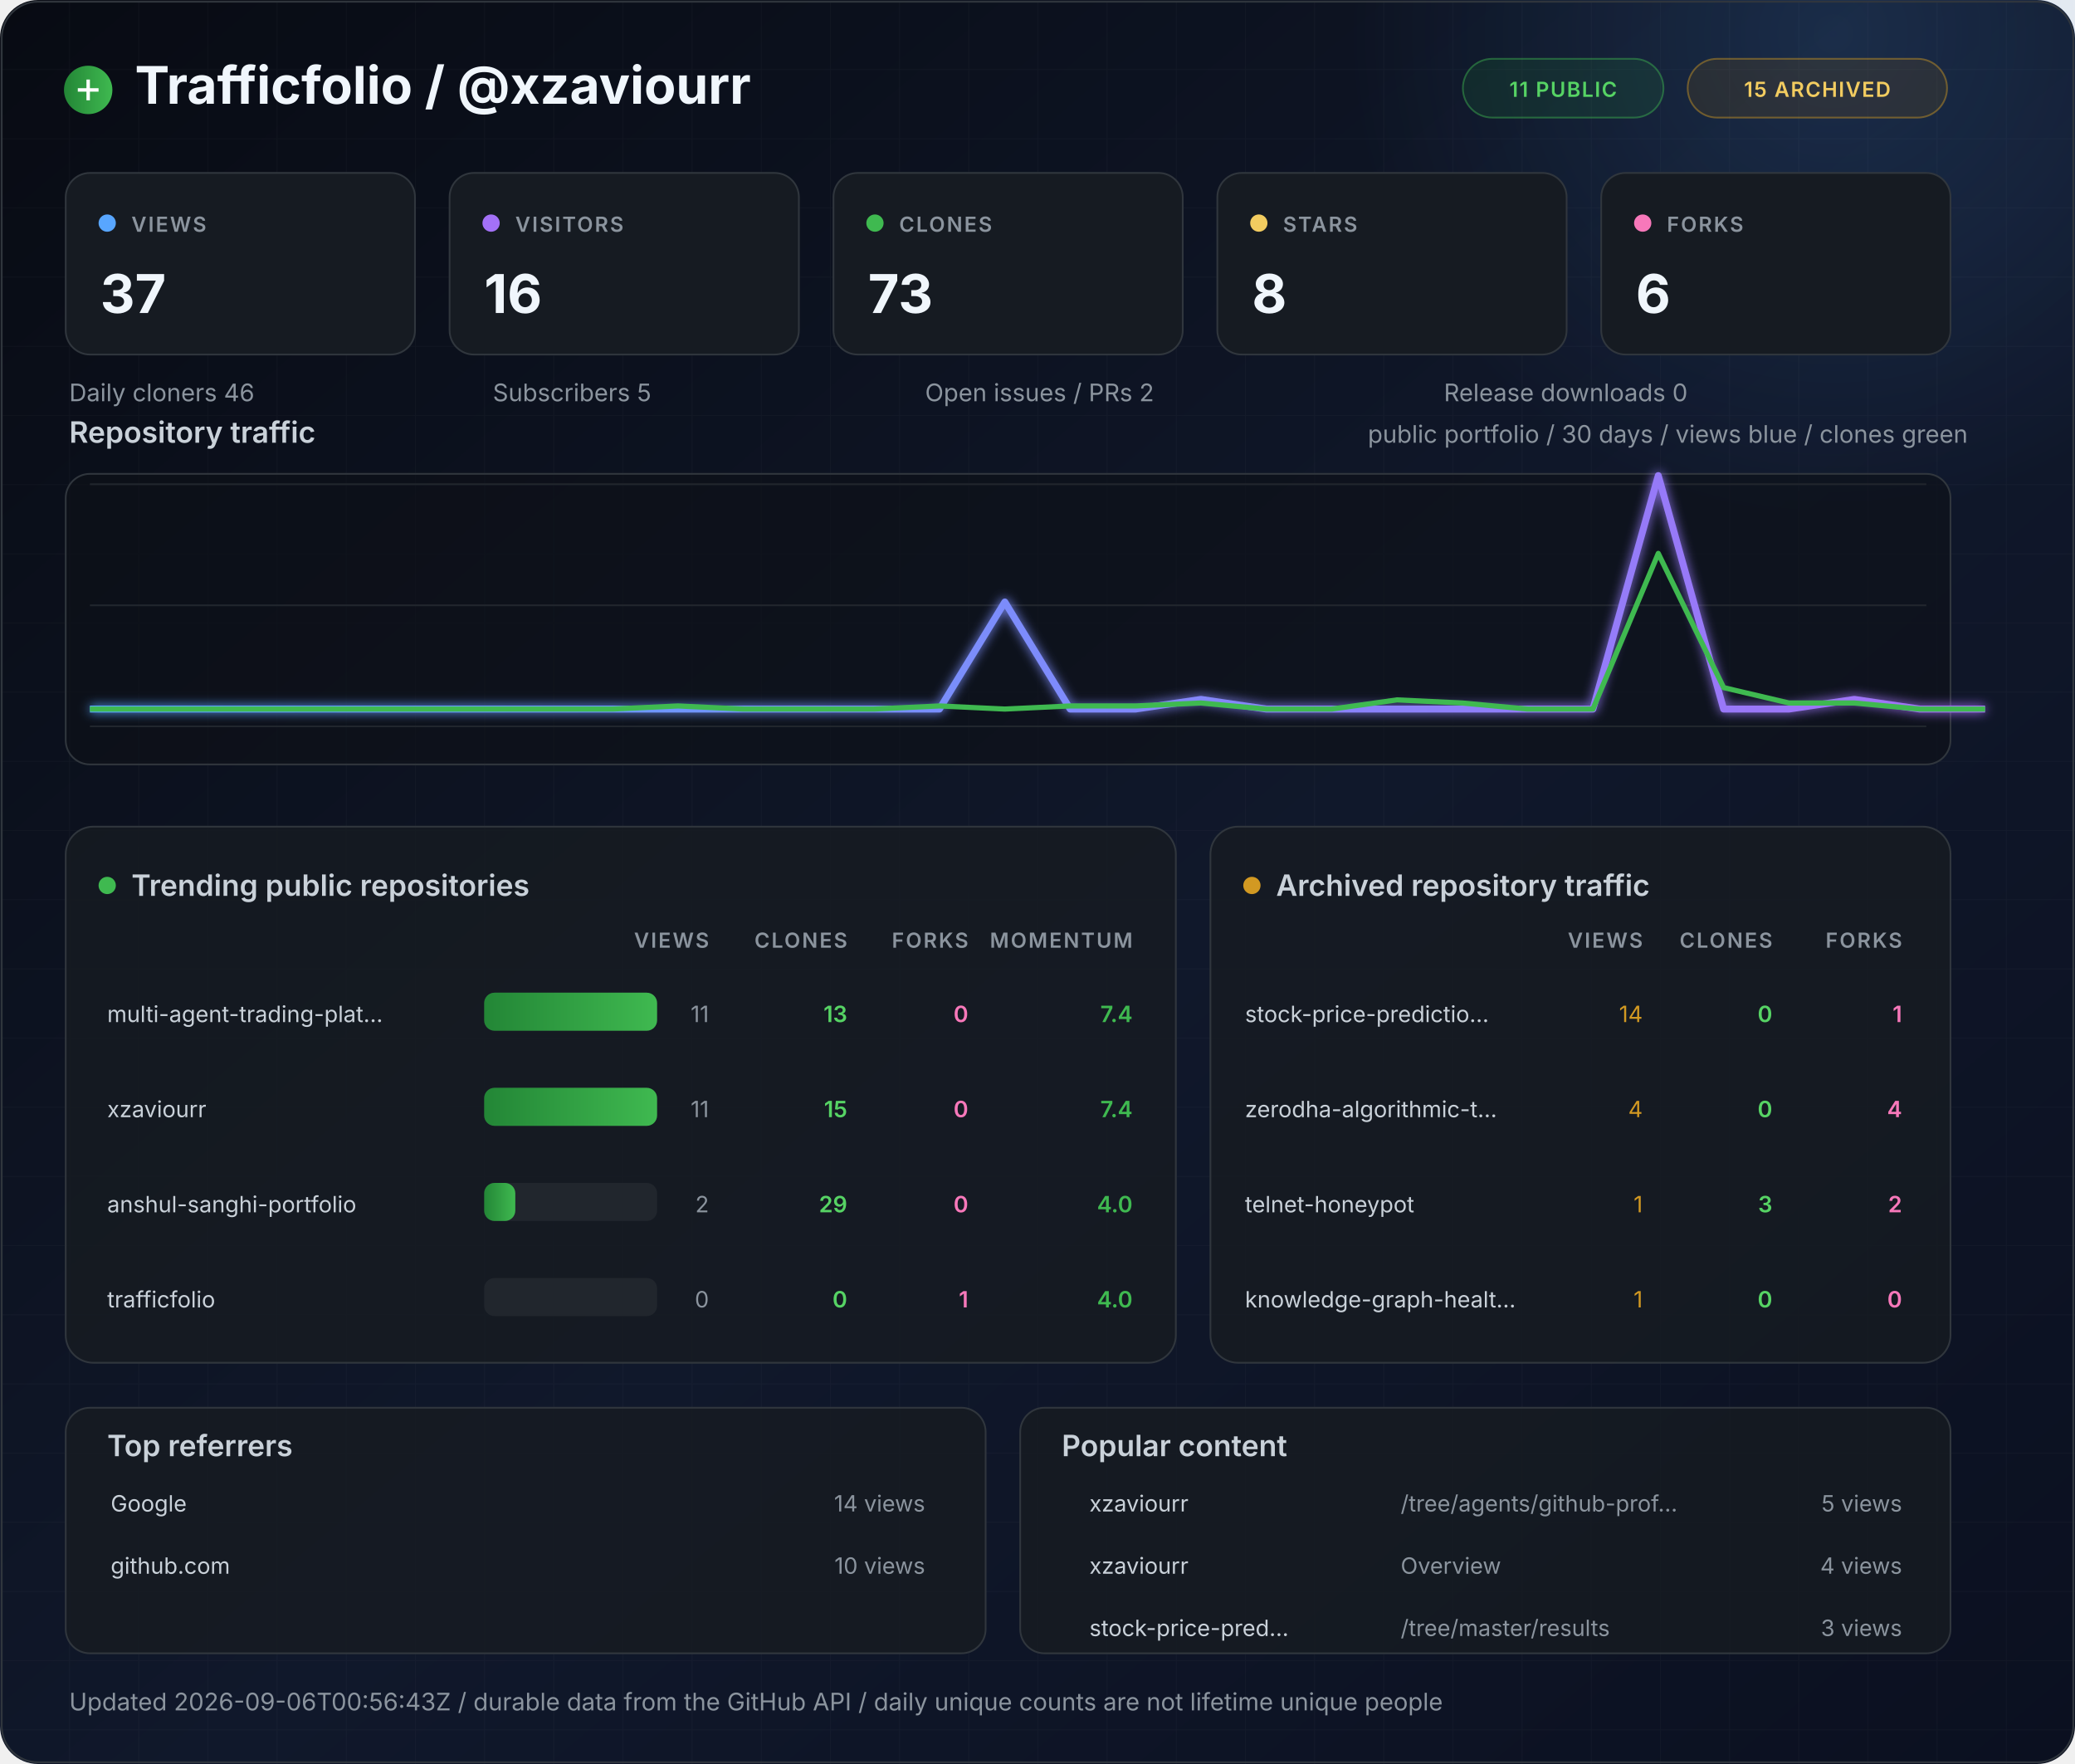
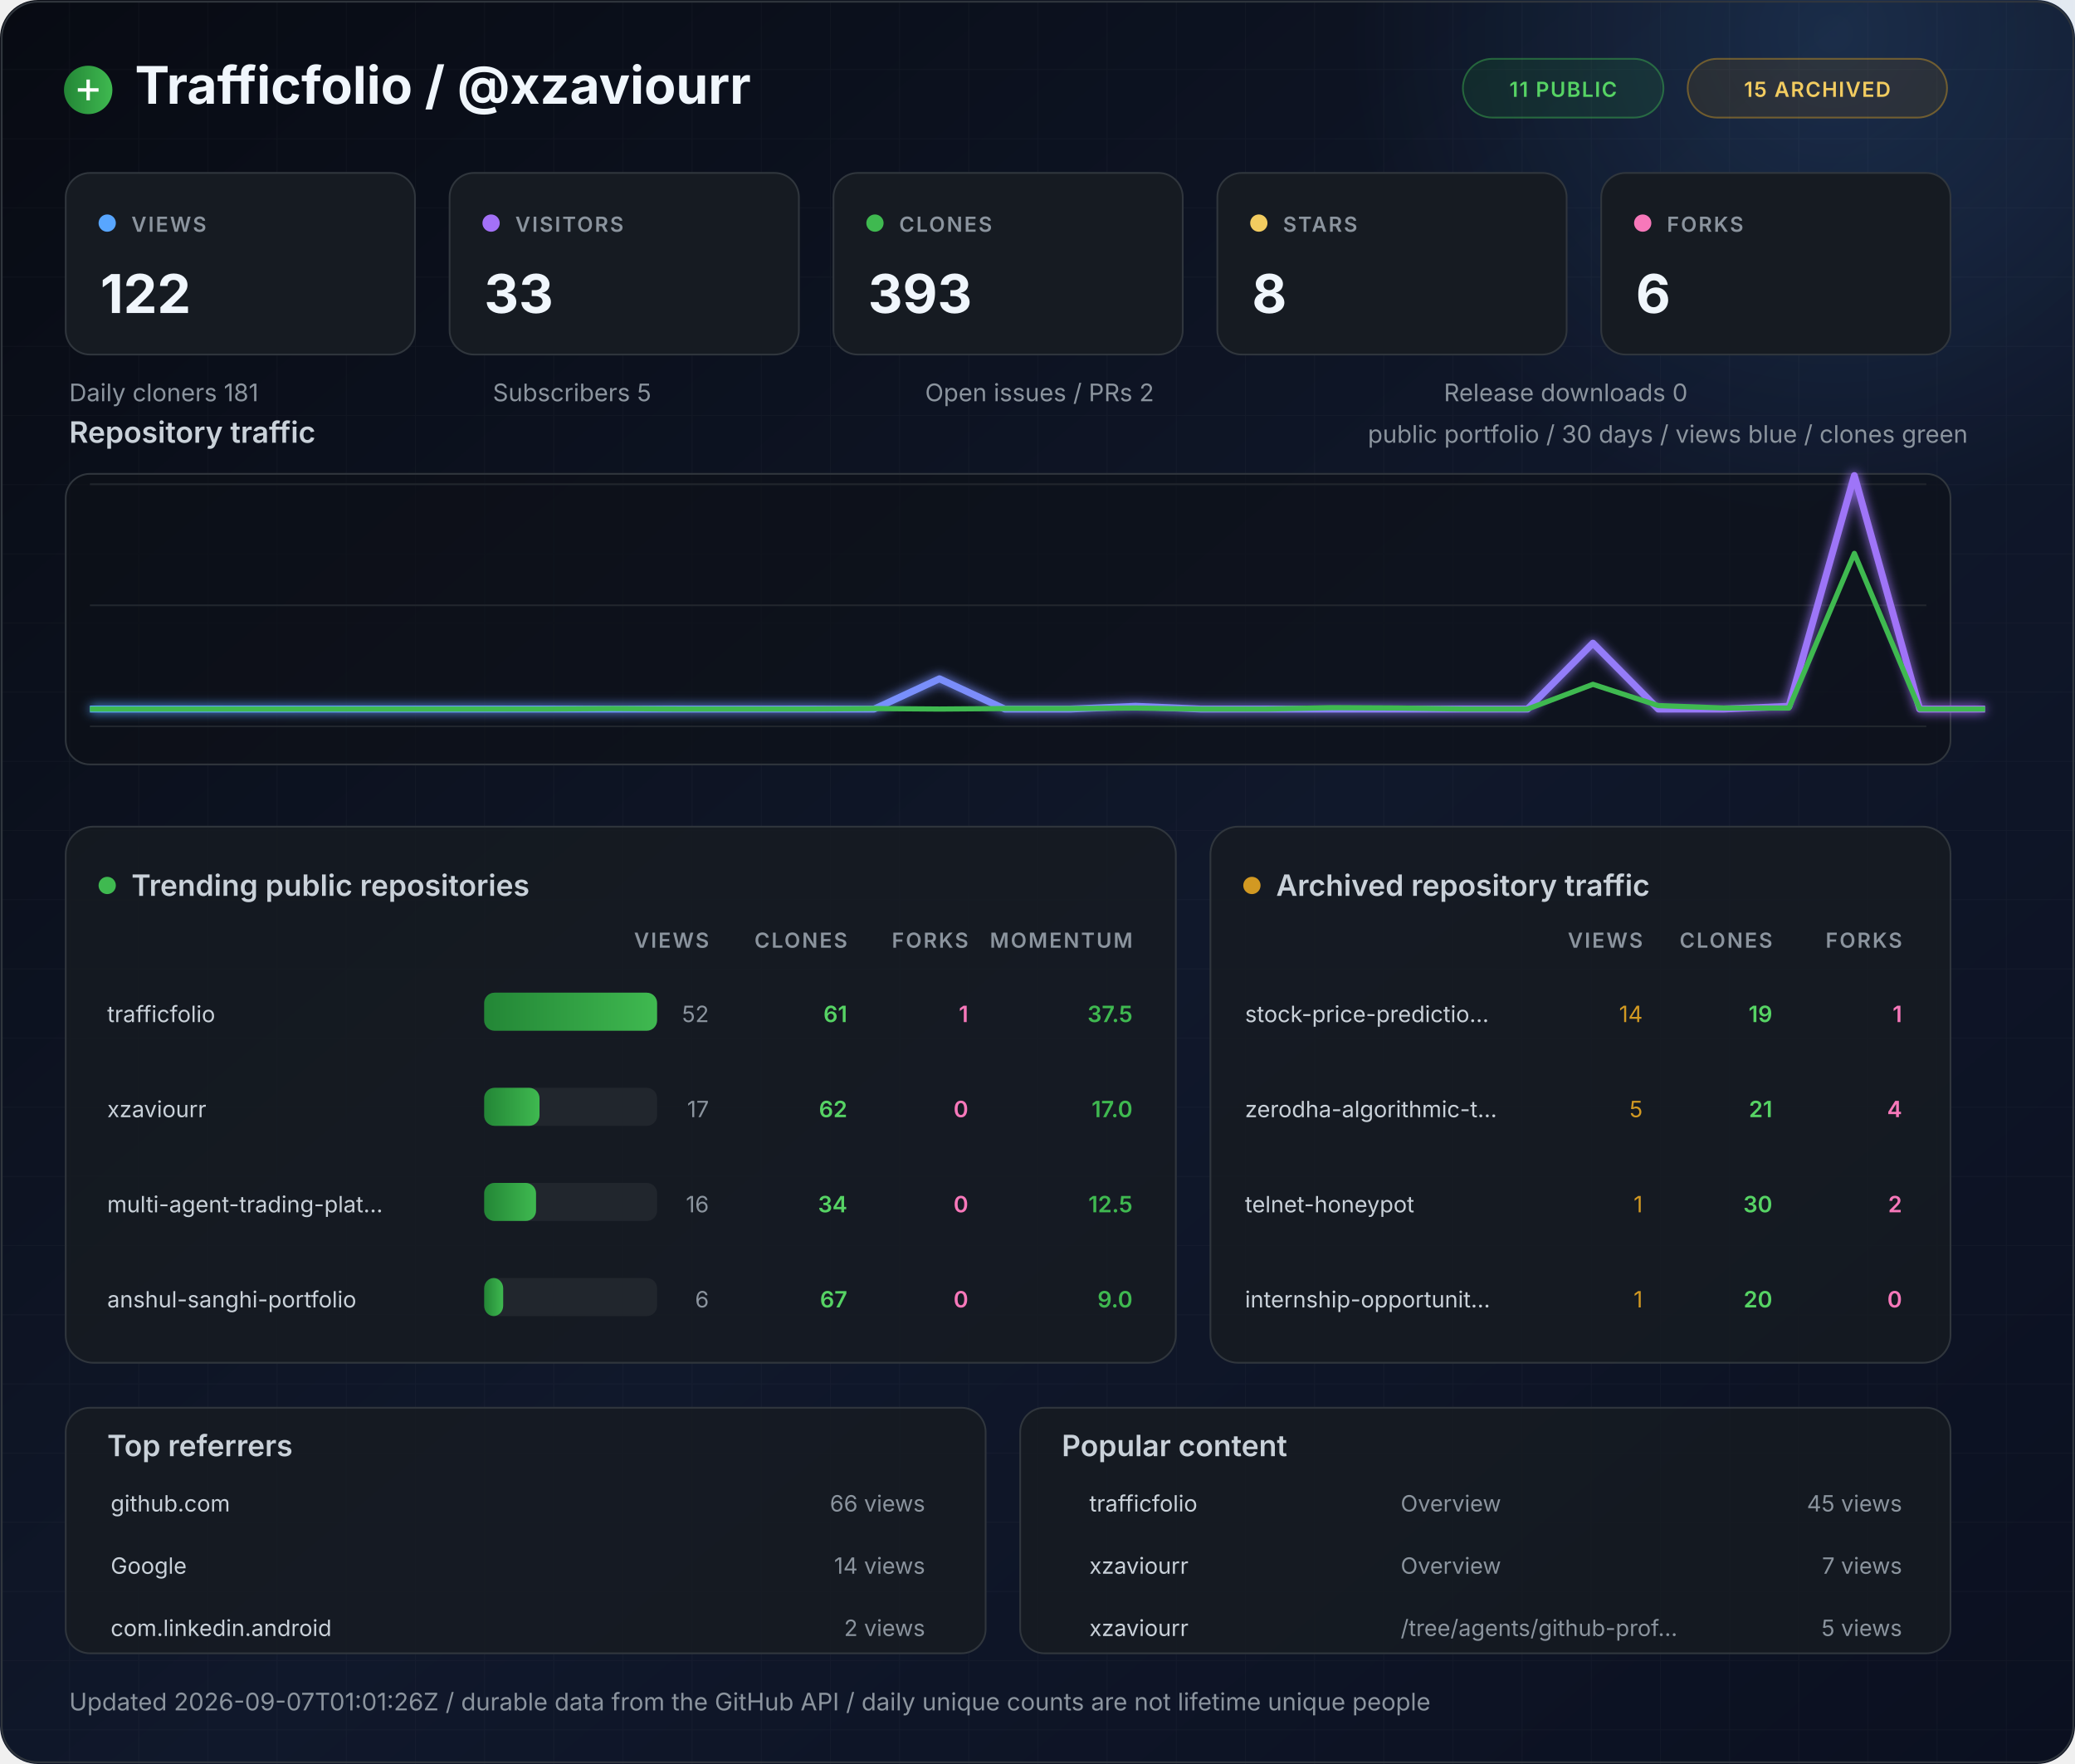
<svg xmlns="http://www.w3.org/2000/svg" width="1200" height="1020" viewBox="0 0 1200 1020" role="img" aria-label="Trafficfolio GitHub analytics dashboard for xzaviourr">
  <defs>
    <linearGradient id="bg" x1="0" y1="0" x2="1" y2="1">
      <stop stop-color="#080b13" />
      <stop offset=".55" stop-color="#10182b" />
      <stop offset="1" stop-color="#0b1020" />
    </linearGradient>
    <linearGradient id="line" x1="0" y1="0" x2="1" y2="0">
      <stop stop-color="#58a6ff" />
      <stop offset="1" stop-color="#a371f7" />
    </linearGradient>
    <linearGradient id="bar" x1="0" y1="0" x2="1" y2="0">
      <stop stop-color="#238636" />
      <stop offset="1" stop-color="#3fb950" />
    </linearGradient>
    <linearGradient id="archiveBar" x1="0" y1="0" x2="1" y2="0">
      <stop stop-color="#9e6a03" />
      <stop offset="1" stop-color="#f2cc60" />
    </linearGradient>
    <radialGradient id="ambient">
      <stop stop-color="#58a6ff" stop-opacity=".16" />
      <stop offset="1" stop-color="#58a6ff" stop-opacity="0" />
    </radialGradient>
    <pattern id="grid" width="40" height="40" patternUnits="userSpaceOnUse">
      <path d="M40 0H0V40" fill="none" stroke="#ffffff" stroke-opacity=".025" />
    </pattern>
    <filter id="glow">
      <feGaussianBlur stdDeviation="3" result="b" />
      <feMerge>
        <feMergeNode in="b" />
        <feMergeNode in="SourceGraphic" />
      </feMerge>
    </filter>
    <style>
    .title{font:750 30px -apple-system,BlinkMacSystemFont,"Segoe UI",sans-serif;fill:#f0f6fc}
    .subtitle{font:14px -apple-system,BlinkMacSystemFont,"Segoe UI",sans-serif;fill:#8b949e}
    .label{font:600 12px -apple-system,BlinkMacSystemFont,"Segoe UI",sans-serif;fill:#8b949e;letter-spacing:1px}
    .metric{font:700 31px -apple-system,BlinkMacSystemFont,"Segoe UI",sans-serif;fill:#f0f6fc}
    .section{font:600 17px -apple-system,BlinkMacSystemFont,"Segoe UI",sans-serif;fill:#c9d1d9}
    .repo,.value,.trend,.archive,.clone,.fork{font:13px -apple-system,BlinkMacSystemFont,"Segoe UI",sans-serif;fill:#c9d1d9}
    .value{fill:#8b949e} .trend{fill:#3fb950;font-weight:600} .archive{fill:#d29922}
    .clone{fill:#56d364;font-weight:600} .fork{fill:#f778ba;font-weight:600}
    .pill{font:600 12px -apple-system,BlinkMacSystemFont,"Segoe UI",sans-serif;letter-spacing:.7px}
  </style>
  </defs>
  <rect width="1200" height="1020" rx="22" fill="url(#bg)" />
  <rect width="1200" height="1020" rx="22" fill="url(#grid)" />
  <circle cx="1060" cy="20" r="280" fill="url(#ambient)" />
  <rect x="1" y="1" width="1198" height="1018" rx="21" fill="none" stroke="#30363d" />
  <circle cx="51" cy="52" r="14" fill="url(#bar)" />
  <path d="M45 52h12M51 46v12" stroke="#fff" stroke-width="2" />
  <text x="78" y="60" class="title">Trafficfolio / @xzaviourr</text>
  <rect x="846" y="34" width="116" height="34" rx="17" fill="#238636" fill-opacity=".16" stroke="#3fb950" stroke-opacity=".45" />
  <text x="904" y="56" text-anchor="middle" class="pill" fill="#56d364">11 PUBLIC</text>
  <rect x="976" y="34" width="150" height="34" rx="17" fill="#9e6a03" fill-opacity=".14" stroke="#d29922" stroke-opacity=".45" />
  <text x="1051" y="56" text-anchor="middle" class="pill" fill="#f2cc60">15 ARCHIVED</text>
  <rect x="38" y="100" width="202" height="105" rx="14" fill="#161b22" stroke="#30363d" />
  <circle cx="62" cy="129" r="5" fill="#58a6ff" />
  <text x="76" y="134" class="label">VIEWS</text>
-   <text x="58" y="181" class="metric">37</text>
+   <text x="58" y="181" class="metric">122</text>
  <rect x="260" y="100" width="202" height="105" rx="14" fill="#161b22" stroke="#30363d" />
  <circle cx="284" cy="129" r="5" fill="#a371f7" />
  <text x="298" y="134" class="label">VISITORS</text>
-   <text x="280" y="181" class="metric">16</text>
+   <text x="280" y="181" class="metric">33</text>
  <rect x="482" y="100" width="202" height="105" rx="14" fill="#161b22" stroke="#30363d" />
  <circle cx="506" cy="129" r="5" fill="#3fb950" />
  <text x="520" y="134" class="label">CLONES</text>
-   <text x="502" y="181" class="metric">73</text>
+   <text x="502" y="181" class="metric">393</text>
  <rect x="704" y="100" width="202" height="105" rx="14" fill="#161b22" stroke="#30363d" />
  <circle cx="728" cy="129" r="5" fill="#f2cc60" />
  <text x="742" y="134" class="label">STARS</text>
  <text x="724" y="181" class="metric">8</text>
  <rect x="926" y="100" width="202" height="105" rx="14" fill="#161b22" stroke="#30363d" />
  <circle cx="950" cy="129" r="5" fill="#f778ba" />
  <text x="964" y="134" class="label">FORKS</text>
  <text x="946" y="181" class="metric">6</text>
-   <text x="40" y="232" class="subtitle">Daily cloners 46</text>
+   <text x="40" y="232" class="subtitle">Daily cloners 181</text>
  <text x="285" y="232" class="subtitle">Subscribers 5</text>
  <text x="535" y="232" class="subtitle">Open issues / PRs 2</text>
  <text x="835" y="232" class="subtitle">Release downloads 0</text>
  <text x="40" y="256" class="section">Repository traffic</text>
  <text x="1138" y="256" text-anchor="end" class="subtitle">public portfolio / 30 days / views blue / clones green</text>
  <rect x="38" y="274" width="1090" height="168" rx="14" fill="#0d1117" fill-opacity=".62" stroke="#30363d" />
  <line x1="52" y1="420" x2="1114" y2="420" stroke="#21262d" />
  <line x1="52" y1="350" x2="1114" y2="350" stroke="#21262d" />
  <line x1="52" y1="280" x2="1114" y2="280" stroke="#21262d" />
-   <polyline points="52.0,410.0 89.8,410.0 127.6,410.0 165.4,410.0 203.2,410.0 241.0,410.0 278.8,410.0 316.6,410.0 354.3,410.0 392.1,410.0 429.9,410.0 467.7,410.0 505.5,410.0 543.3,410.0 581.1,348.1 618.9,410.0 656.7,410.0 694.5,404.4 732.3,410.0 770.1,410.0 807.9,410.0 845.7,410.0 883.4,410.0 921.2,410.0 959.0,275.0 996.8,410.0 1034.6,410.0 1072.4,404.4 1110.2,410.0 1148.0,410.0" fill="none" stroke="url(#line)" stroke-width="4" stroke-linejoin="round" filter="url(#glow)" />
-   <polyline points="52.0,410.0 89.8,410.0 127.6,410.0 165.4,410.0 203.2,410.0 241.0,410.0 278.8,410.0 316.6,410.0 354.3,410.0 392.1,408.2 429.9,410.0 467.7,410.0 505.5,410.0 543.3,408.2 581.1,410.0 618.9,408.2 656.7,408.2 694.5,406.5 732.3,410.0 770.1,410.0 807.9,404.7 845.7,406.5 883.4,410.0 921.2,410.0 959.0,320.0 996.8,397.6 1034.6,406.5 1072.4,406.5 1110.2,410.0 1148.0,410.0" fill="none" stroke="#3fb950" stroke-width="3" stroke-linejoin="round" />
+   <polyline points="52.0,410.0 89.8,410.0 127.6,410.0 165.4,410.0 203.2,410.0 241.0,410.0 278.8,410.0 316.6,410.0 354.3,410.0 392.1,410.0 429.9,410.0 467.7,410.0 505.5,410.0 543.3,392.5 581.1,410.0 618.9,410.0 656.7,408.4 694.5,410.0 732.3,410.0 770.1,410.0 807.9,410.0 845.7,410.0 883.4,410.0 921.2,371.9 959.0,410.0 996.8,410.0 1034.6,408.4 1072.4,275.0 1110.2,410.0 1148.0,410.0" fill="none" stroke="url(#line)" stroke-width="4" stroke-linejoin="round" filter="url(#glow)" />
+   <polyline points="52.0,410.0 89.8,410.0 127.6,410.0 165.4,410.0 203.2,410.0 241.0,410.0 278.8,410.0 316.6,410.0 354.3,409.7 392.1,410.0 429.9,410.0 467.7,410.0 505.5,409.7 543.3,410.0 581.1,409.7 618.9,409.7 656.7,409.4 694.5,410.0 732.3,410.0 770.1,409.2 807.9,409.4 845.7,410.0 883.4,410.0 921.2,395.7 959.0,408.0 996.8,409.4 1034.6,409.4 1072.4,320.0 1110.2,410.0 1148.0,410.0" fill="none" stroke="#3fb950" stroke-width="3" stroke-linejoin="round" />
  <rect x="38" y="478" width="642" height="310" rx="16" fill="#161b22" fill-opacity=".82" stroke="#30363d" />
  <circle cx="62" cy="512" r="5" fill="#3fb950" />
  <text x="76" y="518" class="section">Trending public repositories</text>
  <text x="410" y="548" text-anchor="end" class="label">VIEWS</text>
  <text x="490" y="548" text-anchor="end" class="label">CLONES</text>
  <text x="560" y="548" text-anchor="end" class="label">FORKS</text>
  <text x="655" y="548" text-anchor="end" class="label">MOMENTUM</text>
-   <text x="62" y="591" class="repo">multi-agent-trading-plat...</text>
+   <text x="62" y="591" class="repo">trafficfolio</text>
  <rect x="280" y="574" width="100" height="22" rx="6" fill="#21262d" />
  <rect x="280" y="574" width="100" height="22" rx="6" fill="url(#bar)" />
-   <text x="410" y="591" text-anchor="end" class="value">11</text>
-   <text x="490" y="591" text-anchor="end" class="clone">13</text>
-   <text x="560" y="591" text-anchor="end" class="fork">0</text>
-   <text x="655" y="591" text-anchor="end" class="trend">7.4</text>
+   <text x="410" y="591" text-anchor="end" class="value">52</text>
+   <text x="490" y="591" text-anchor="end" class="clone">61</text>
+   <text x="560" y="591" text-anchor="end" class="fork">1</text>
+   <text x="655" y="591" text-anchor="end" class="trend">37.5</text>
  <text x="62" y="646" class="repo">xzaviourr</text>
  <rect x="280" y="629" width="100" height="22" rx="6" fill="#21262d" />
-   <rect x="280" y="629" width="100" height="22" rx="6" fill="url(#bar)" />
-   <text x="410" y="646" text-anchor="end" class="value">11</text>
-   <text x="490" y="646" text-anchor="end" class="clone">15</text>
+   <rect x="280" y="629" width="32" height="22" rx="6" fill="url(#bar)" />
+   <text x="410" y="646" text-anchor="end" class="value">17</text>
+   <text x="490" y="646" text-anchor="end" class="clone">62</text>
  <text x="560" y="646" text-anchor="end" class="fork">0</text>
-   <text x="655" y="646" text-anchor="end" class="trend">7.4</text>
-   <text x="62" y="701" class="repo">anshul-sanghi-portfolio</text>
+   <text x="655" y="646" text-anchor="end" class="trend">17.0</text>
+   <text x="62" y="701" class="repo">multi-agent-trading-plat...</text>
  <rect x="280" y="684" width="100" height="22" rx="6" fill="#21262d" />
-   <rect x="280" y="684" width="18" height="22" rx="6" fill="url(#bar)" />
-   <text x="410" y="701" text-anchor="end" class="value">2</text>
-   <text x="490" y="701" text-anchor="end" class="clone">29</text>
+   <rect x="280" y="684" width="30" height="22" rx="6" fill="url(#bar)" />
+   <text x="410" y="701" text-anchor="end" class="value">16</text>
+   <text x="490" y="701" text-anchor="end" class="clone">34</text>
  <text x="560" y="701" text-anchor="end" class="fork">0</text>
-   <text x="655" y="701" text-anchor="end" class="trend">4.0</text>
-   <text x="62" y="756" class="repo">trafficfolio</text>
+   <text x="655" y="701" text-anchor="end" class="trend">12.5</text>
+   <text x="62" y="756" class="repo">anshul-sanghi-portfolio</text>
  <rect x="280" y="739" width="100" height="22" rx="6" fill="#21262d" />
-   <rect x="280" y="739" width="0" height="22" rx="6" fill="url(#bar)" />
-   <text x="410" y="756" text-anchor="end" class="value">0</text>
-   <text x="490" y="756" text-anchor="end" class="clone">0</text>
-   <text x="560" y="756" text-anchor="end" class="fork">1</text>
-   <text x="655" y="756" text-anchor="end" class="trend">4.0</text>
+   <rect x="280" y="739" width="11" height="22" rx="6" fill="url(#bar)" />
+   <text x="410" y="756" text-anchor="end" class="value">6</text>
+   <text x="490" y="756" text-anchor="end" class="clone">67</text>
+   <text x="560" y="756" text-anchor="end" class="fork">0</text>
+   <text x="655" y="756" text-anchor="end" class="trend">9.0</text>
  <rect x="700" y="478" width="428" height="310" rx="16" fill="#161b22" fill-opacity=".82" stroke="#30363d" />
  <circle cx="724" cy="512" r="5" fill="#d29922" />
  <text x="738" y="518" class="section">Archived repository traffic</text>
  <text x="950" y="548" text-anchor="end" class="label">VIEWS</text>
  <text x="1025" y="548" text-anchor="end" class="label">CLONES</text>
  <text x="1100" y="548" text-anchor="end" class="label">FORKS</text>
  <text x="720" y="591" class="repo">stock-price-predictio...</text>
  <text x="950" y="591" text-anchor="end" class="archive">14</text>
-   <text x="1025" y="591" text-anchor="end" class="clone">0</text>
+   <text x="1025" y="591" text-anchor="end" class="clone">19</text>
  <text x="1100" y="591" text-anchor="end" class="fork">1</text>
  <text x="720" y="646" class="repo">zerodha-algorithmic-t...</text>
-   <text x="950" y="646" text-anchor="end" class="archive">4</text>
-   <text x="1025" y="646" text-anchor="end" class="clone">0</text>
+   <text x="950" y="646" text-anchor="end" class="archive">5</text>
+   <text x="1025" y="646" text-anchor="end" class="clone">21</text>
  <text x="1100" y="646" text-anchor="end" class="fork">4</text>
  <text x="720" y="701" class="repo">telnet-honeypot</text>
  <text x="950" y="701" text-anchor="end" class="archive">1</text>
-   <text x="1025" y="701" text-anchor="end" class="clone">3</text>
+   <text x="1025" y="701" text-anchor="end" class="clone">30</text>
  <text x="1100" y="701" text-anchor="end" class="fork">2</text>
-   <text x="720" y="756" class="repo">knowledge-graph-healt...</text>
+   <text x="720" y="756" class="repo">internship-opportunit...</text>
  <text x="950" y="756" text-anchor="end" class="archive">1</text>
-   <text x="1025" y="756" text-anchor="end" class="clone">0</text>
+   <text x="1025" y="756" text-anchor="end" class="clone">20</text>
  <text x="1100" y="756" text-anchor="end" class="fork">0</text>
  <rect x="38" y="814" width="532" height="142" rx="14" fill="#161b22" fill-opacity=".82" stroke="#30363d" />
  <text x="62" y="842" class="section">Top referrers</text>
-   <text x="64" y="874" class="repo">Google</text>
-   <text x="535" y="874" text-anchor="end" class="value">14 views</text>
-   <text x="64" y="910" class="repo">github.com</text>
-   <text x="535" y="910" text-anchor="end" class="value">10 views</text>
+   <text x="64" y="874" class="repo">github.com</text>
+   <text x="535" y="874" text-anchor="end" class="value">66 views</text>
+   <text x="64" y="910" class="repo">Google</text>
+   <text x="535" y="910" text-anchor="end" class="value">14 views</text>
+   <text x="64" y="946" class="repo">com.linkedin.android</text>
+   <text x="535" y="946" text-anchor="end" class="value">2 views</text>
  <rect x="590" y="814" width="538" height="142" rx="14" fill="#161b22" fill-opacity=".82" stroke="#30363d" />
  <text x="614" y="842" class="section">Popular content</text>
-   <text x="630" y="874" class="repo">xzaviourr</text>
-   <text x="810" y="874" class="value">/tree/agents/github-prof...</text>
-   <text x="1100" y="874" text-anchor="end" class="value">5 views</text>
+   <text x="630" y="874" class="repo">trafficfolio</text>
+   <text x="810" y="874" class="value">Overview</text>
+   <text x="1100" y="874" text-anchor="end" class="value">45 views</text>
  <text x="630" y="910" class="repo">xzaviourr</text>
  <text x="810" y="910" class="value">Overview</text>
-   <text x="1100" y="910" text-anchor="end" class="value">4 views</text>
-   <text x="630" y="946" class="repo">stock-price-pred...</text>
-   <text x="810" y="946" class="value">/tree/master/results</text>
-   <text x="1100" y="946" text-anchor="end" class="value">3 views</text>
-   <text x="40" y="989" class="subtitle">Updated 2026-09-06T00:56:43Z / durable data from the GitHub API / daily unique counts are not lifetime unique people</text>
+   <text x="1100" y="910" text-anchor="end" class="value">7 views</text>
+   <text x="630" y="946" class="repo">xzaviourr</text>
+   <text x="810" y="946" class="value">/tree/agents/github-prof...</text>
+   <text x="1100" y="946" text-anchor="end" class="value">5 views</text>
+   <text x="40" y="989" class="subtitle">Updated 2026-09-07T01:01:26Z / durable data from the GitHub API / daily unique counts are not lifetime unique people</text>
</svg>
